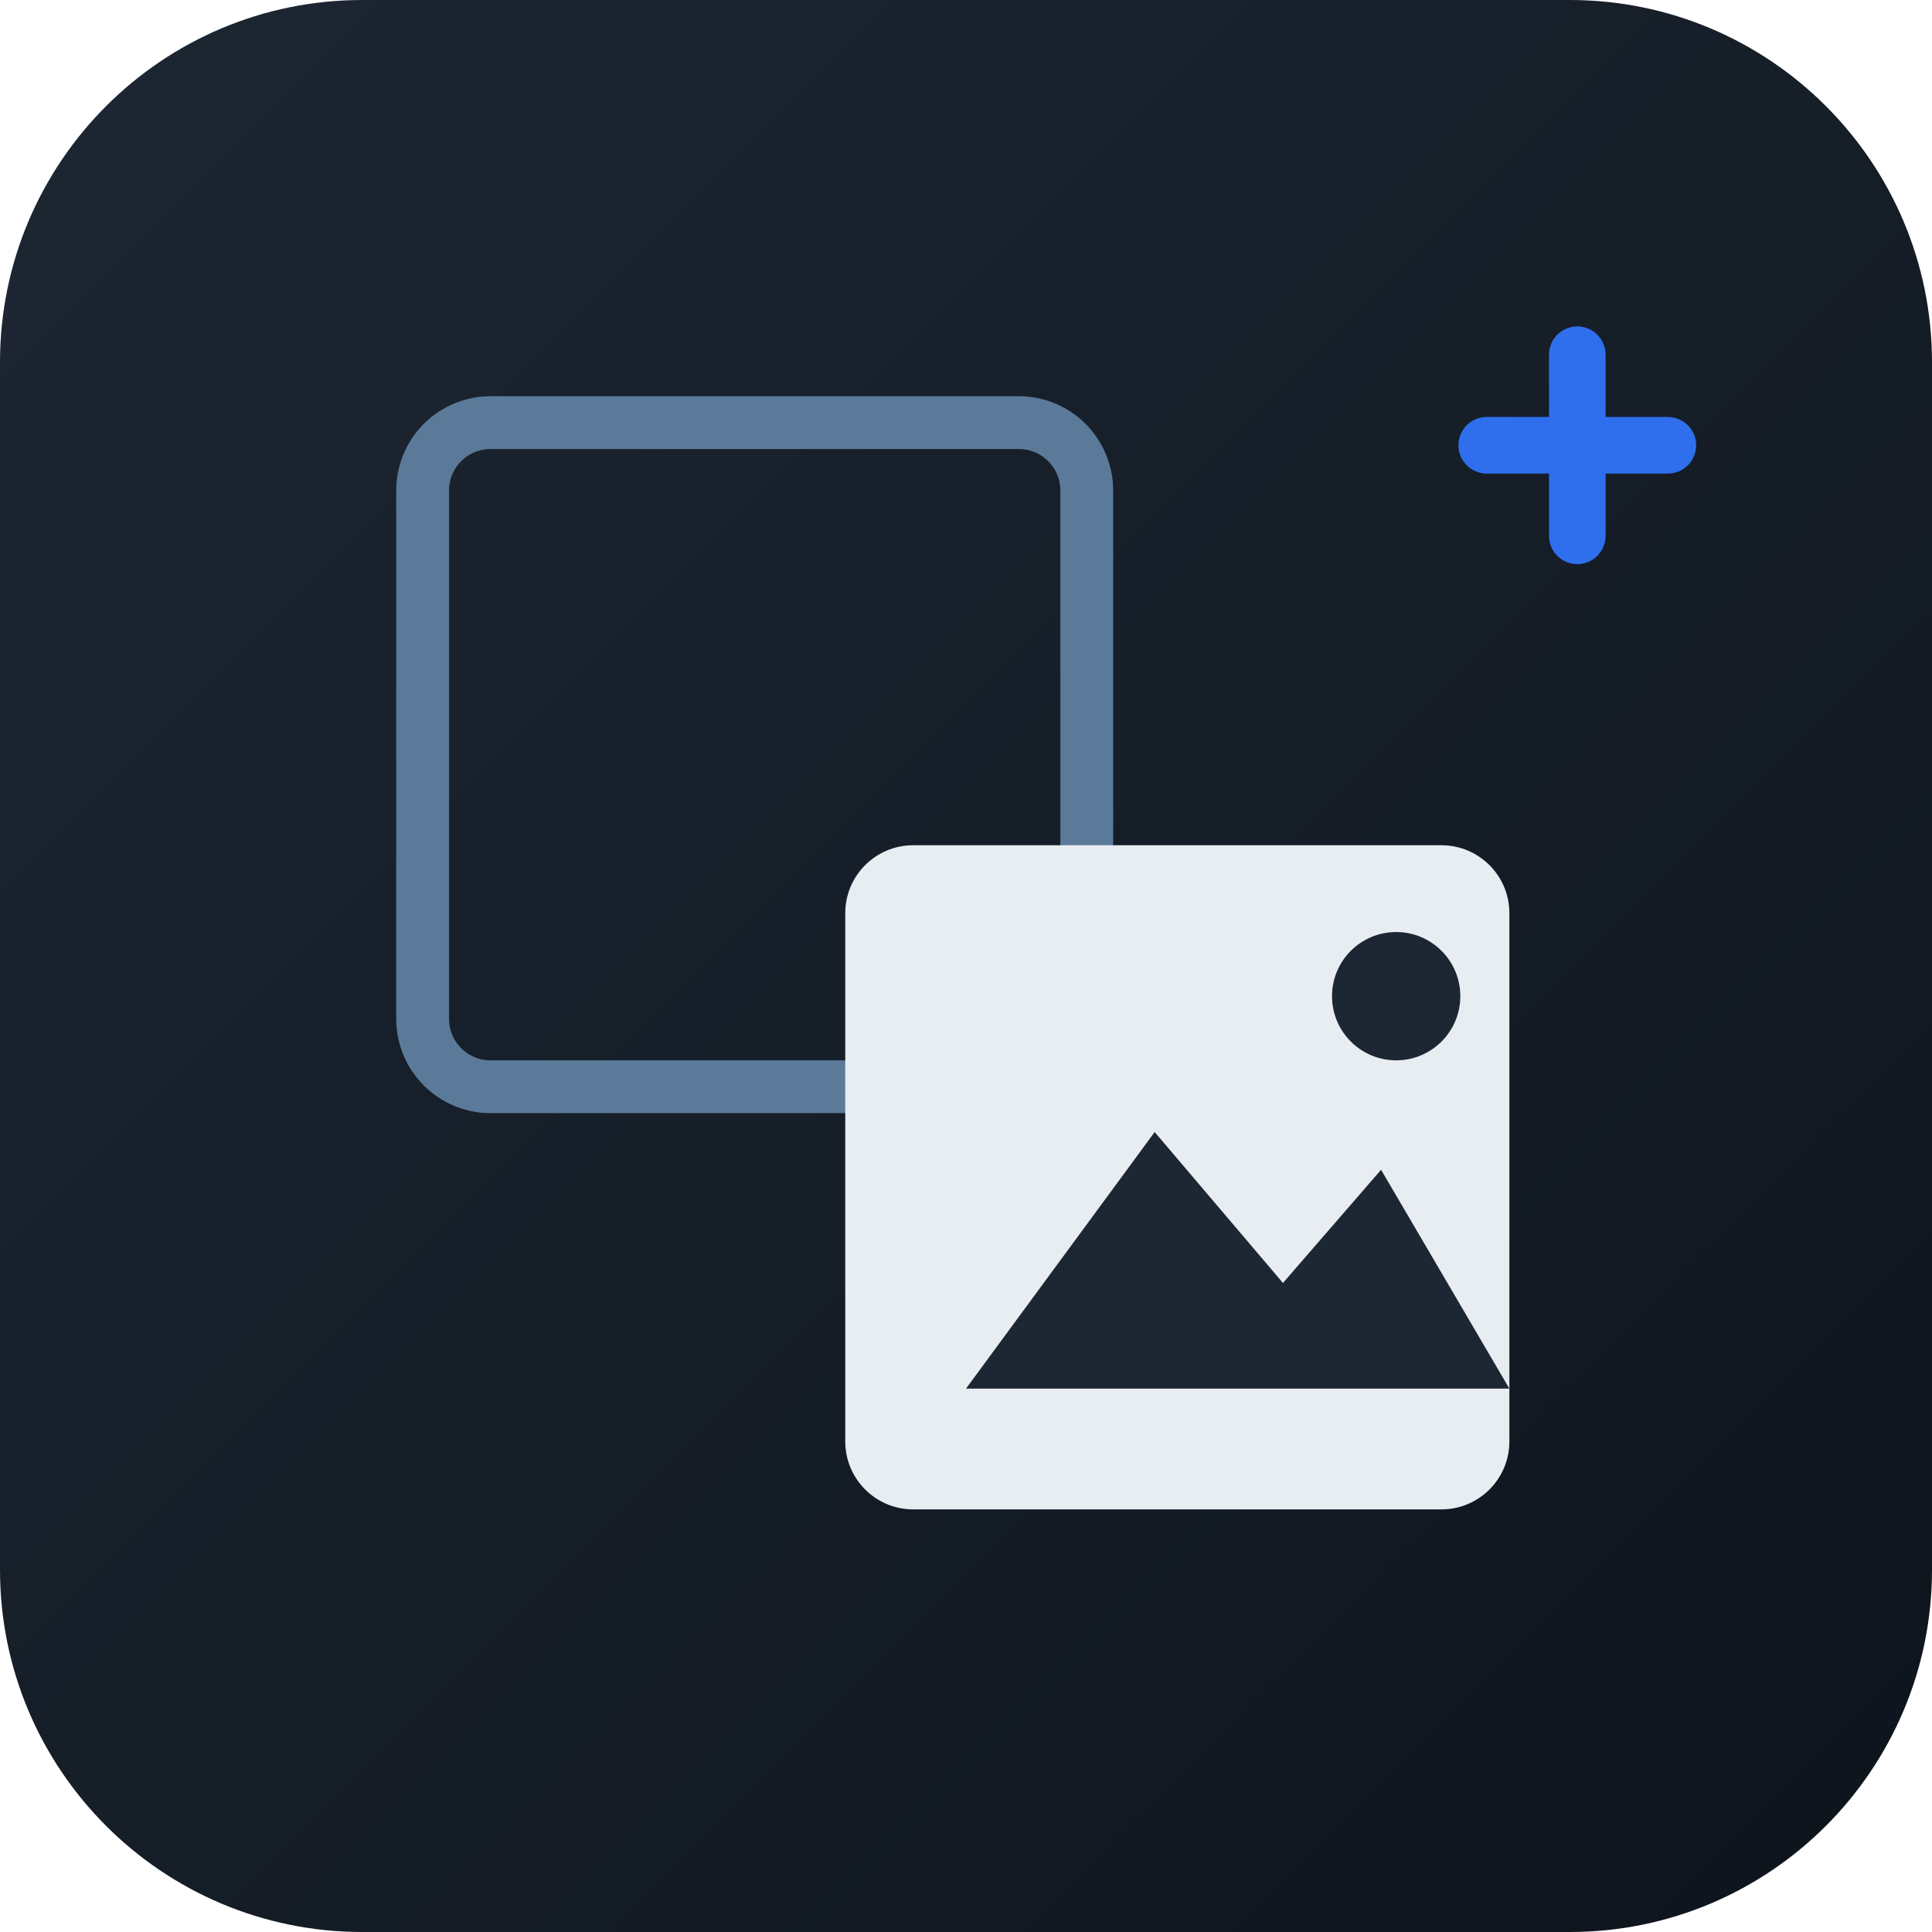
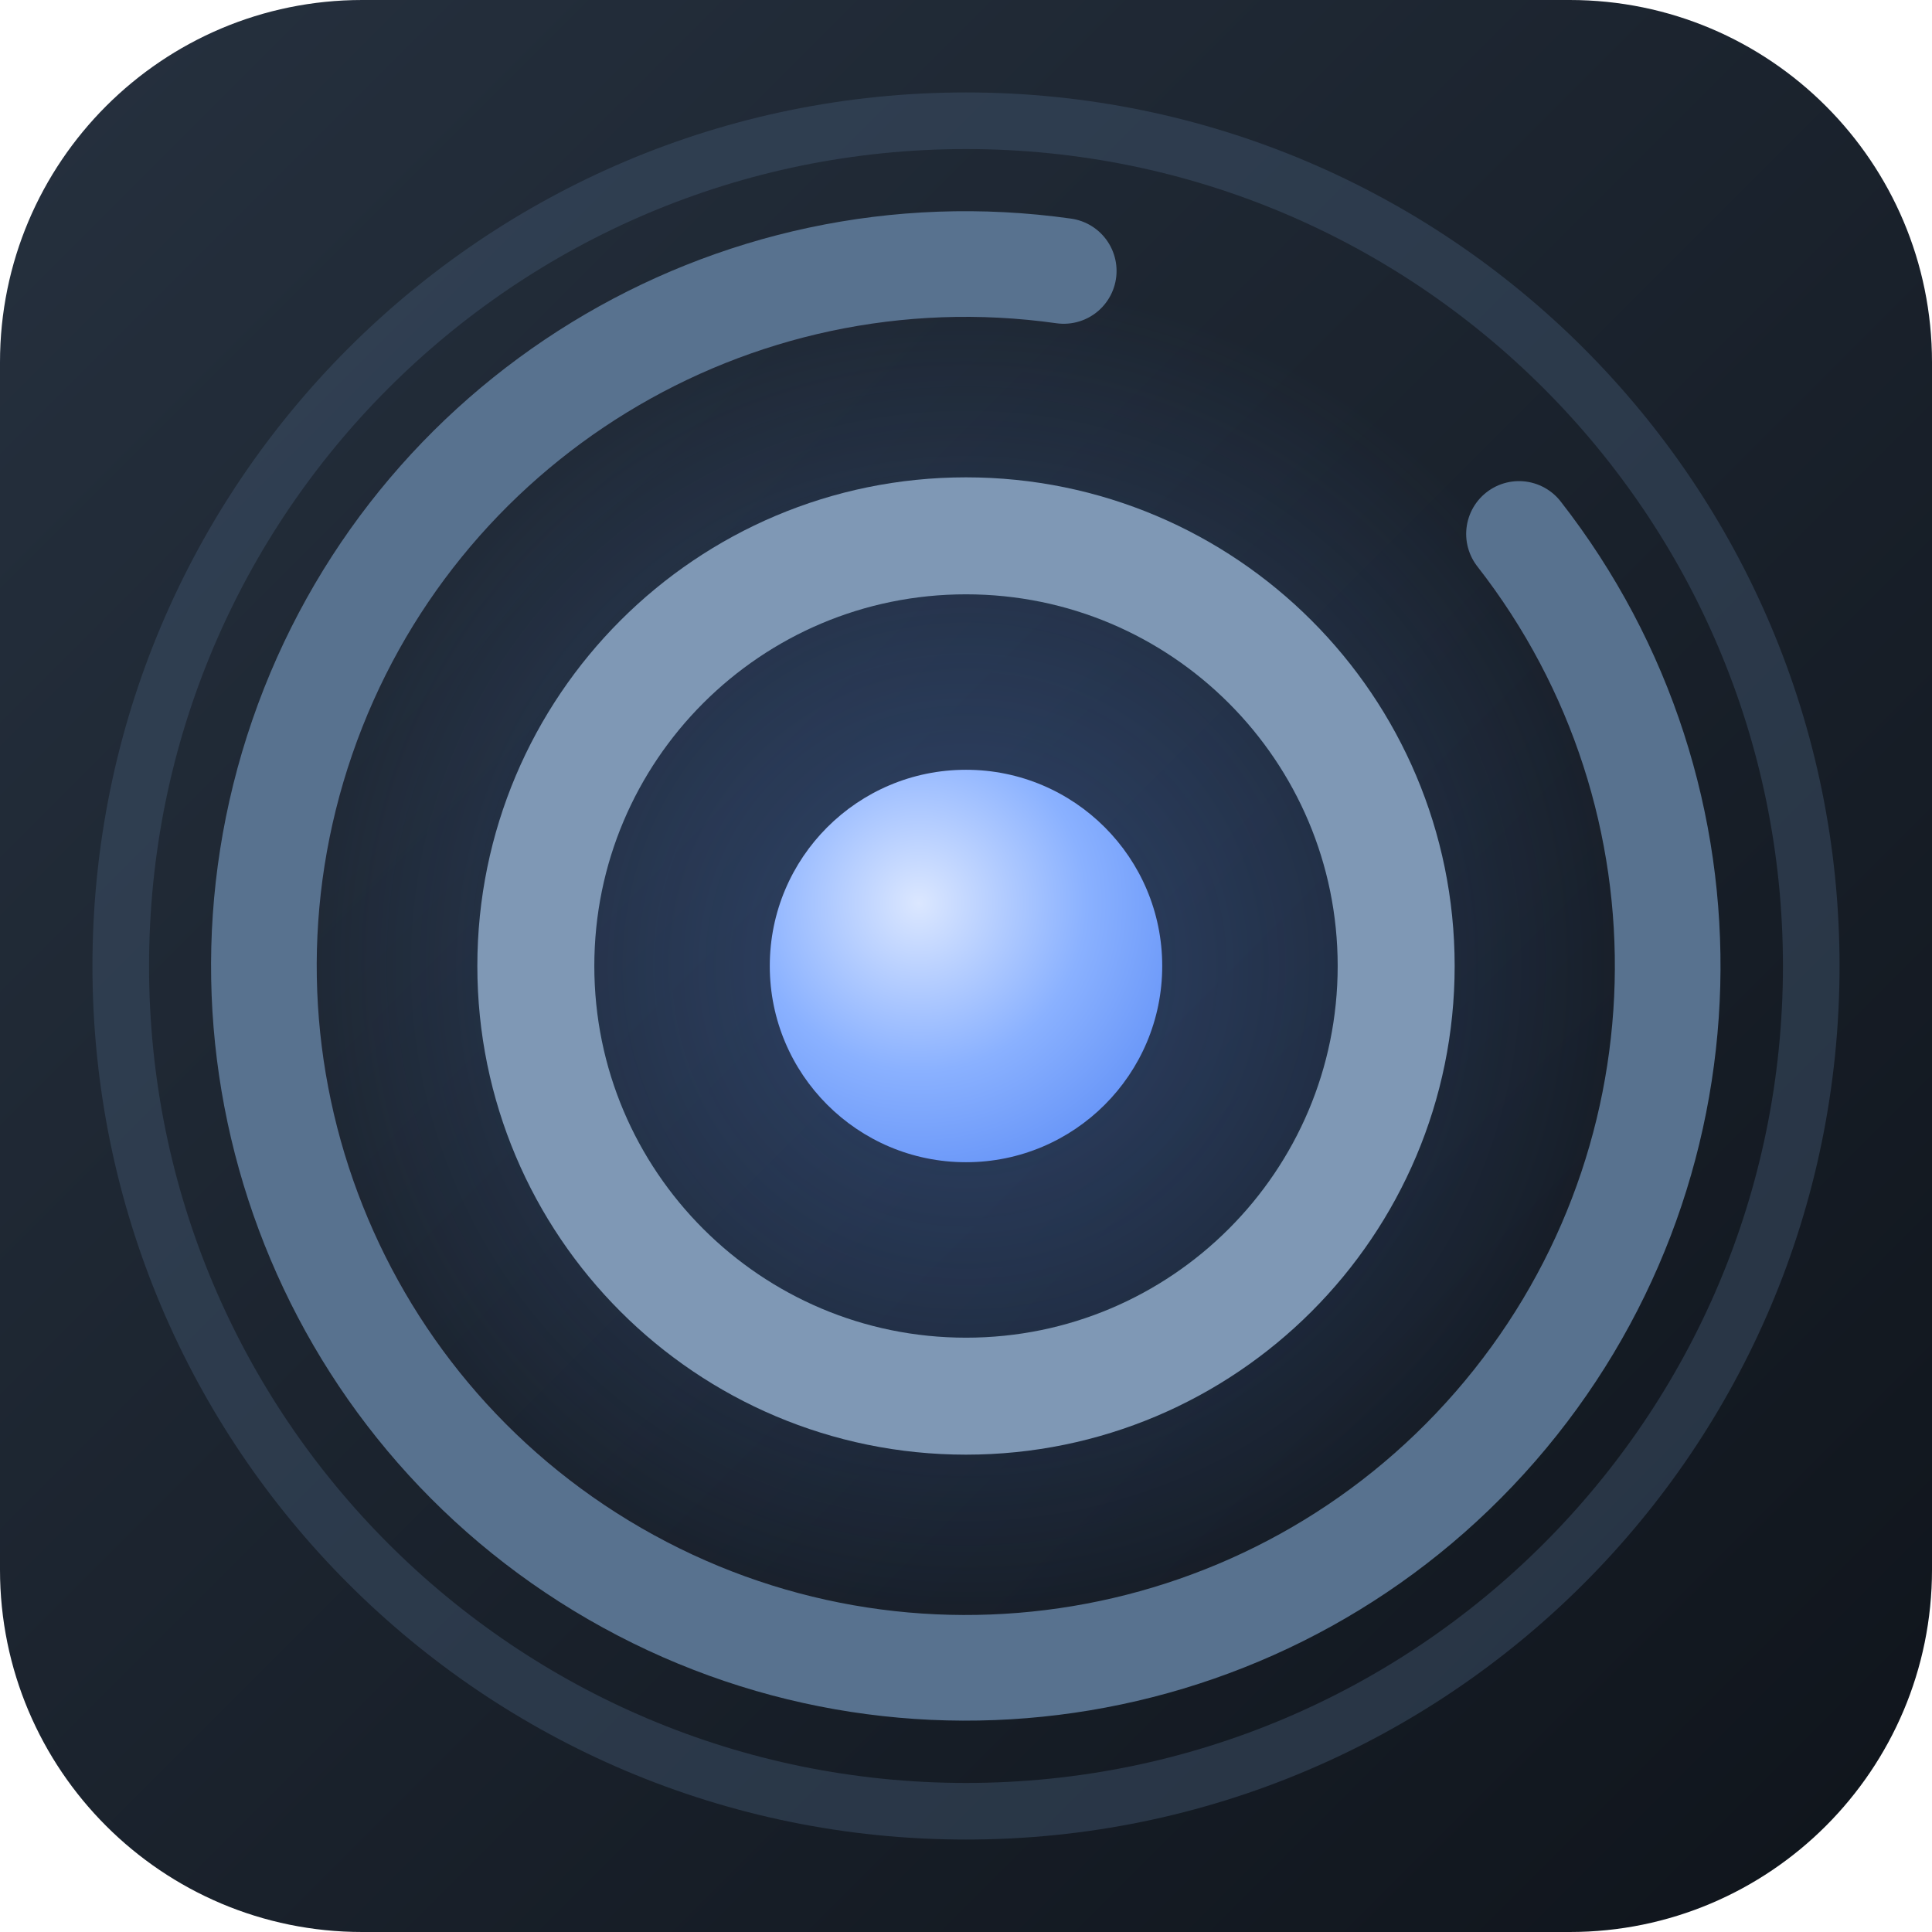
<svg xmlns="http://www.w3.org/2000/svg" width="64" height="64" viewBox="0 0 1024 1024">
  <defs>
-     <linearGradient id="b" x1="0" y1="0" x2="1" y2="1">
-       <stop offset="0" stop-color="#1d2733" />
-       <stop offset="1" stop-color="#0e141c" />
+     <linearGradient id="bg" x1="0" y1="0" x2="1" y2="1">
+       <stop offset="0" stop-color="#26313f" />
+       <stop offset="1" stop-color="#0f141b" />
    </linearGradient>
+     <radialGradient id="glow" cx="0.5" cy="0.5" r="0.5">
+       <stop offset="0" stop-color="#5b8def" stop-opacity="0.32" />
+       <stop offset="1" stop-color="#5b8def" stop-opacity="0" />
+     </radialGradient>
+     <radialGradient id="core" cx="0.38" cy="0.34" r="0.95">
+       <stop offset="0" stop-color="#dbe7ff" />
+       <stop offset="0.45" stop-color="#8ab1ff" />
+       <stop offset="1" stop-color="#4d80f2" />
+     </radialGradient>
  </defs>
-   <rect width="1024" height="1024" rx="192" fill="url(#b)" />
-   <rect x="224" y="224" width="352" height="352" rx="36" fill="none" stroke="#5b7a99" stroke-width="28" />
-   <rect x="448" y="448" width="352" height="352" rx="36" fill="#e8edf2" />
-   <path d="M512 736 L612 600 L680 680 L732 620 L800 736 Z" fill="#1d2733" />
-   <circle cx="740" cy="528" r="34" fill="#1d2733" />
-   <path d="M836 188 v96 M788 236 h96" stroke="#2f6fed" stroke-width="30" stroke-linecap="round" />
+   <rect width="1024" height="1024" rx="192" fill="url(#bg)" />
+   <circle cx="512" cy="512" r="360" fill="url(#glow)" />
+   <circle cx="512" cy="512" r="448" fill="none" stroke="#3d5169" stroke-width="30" opacity="0.5" />
+   <path d="M 805.1 283 A 372 372 0 1 1 563.8 143.6" fill="none" stroke="#58728f" stroke-width="56" stroke-linecap="round" />
+   <circle cx="512" cy="512" r="228" fill="none" stroke="#7f98b5" stroke-width="62" />
+   <circle cx="512" cy="512" r="104" fill="url(#core)" />
</svg>
